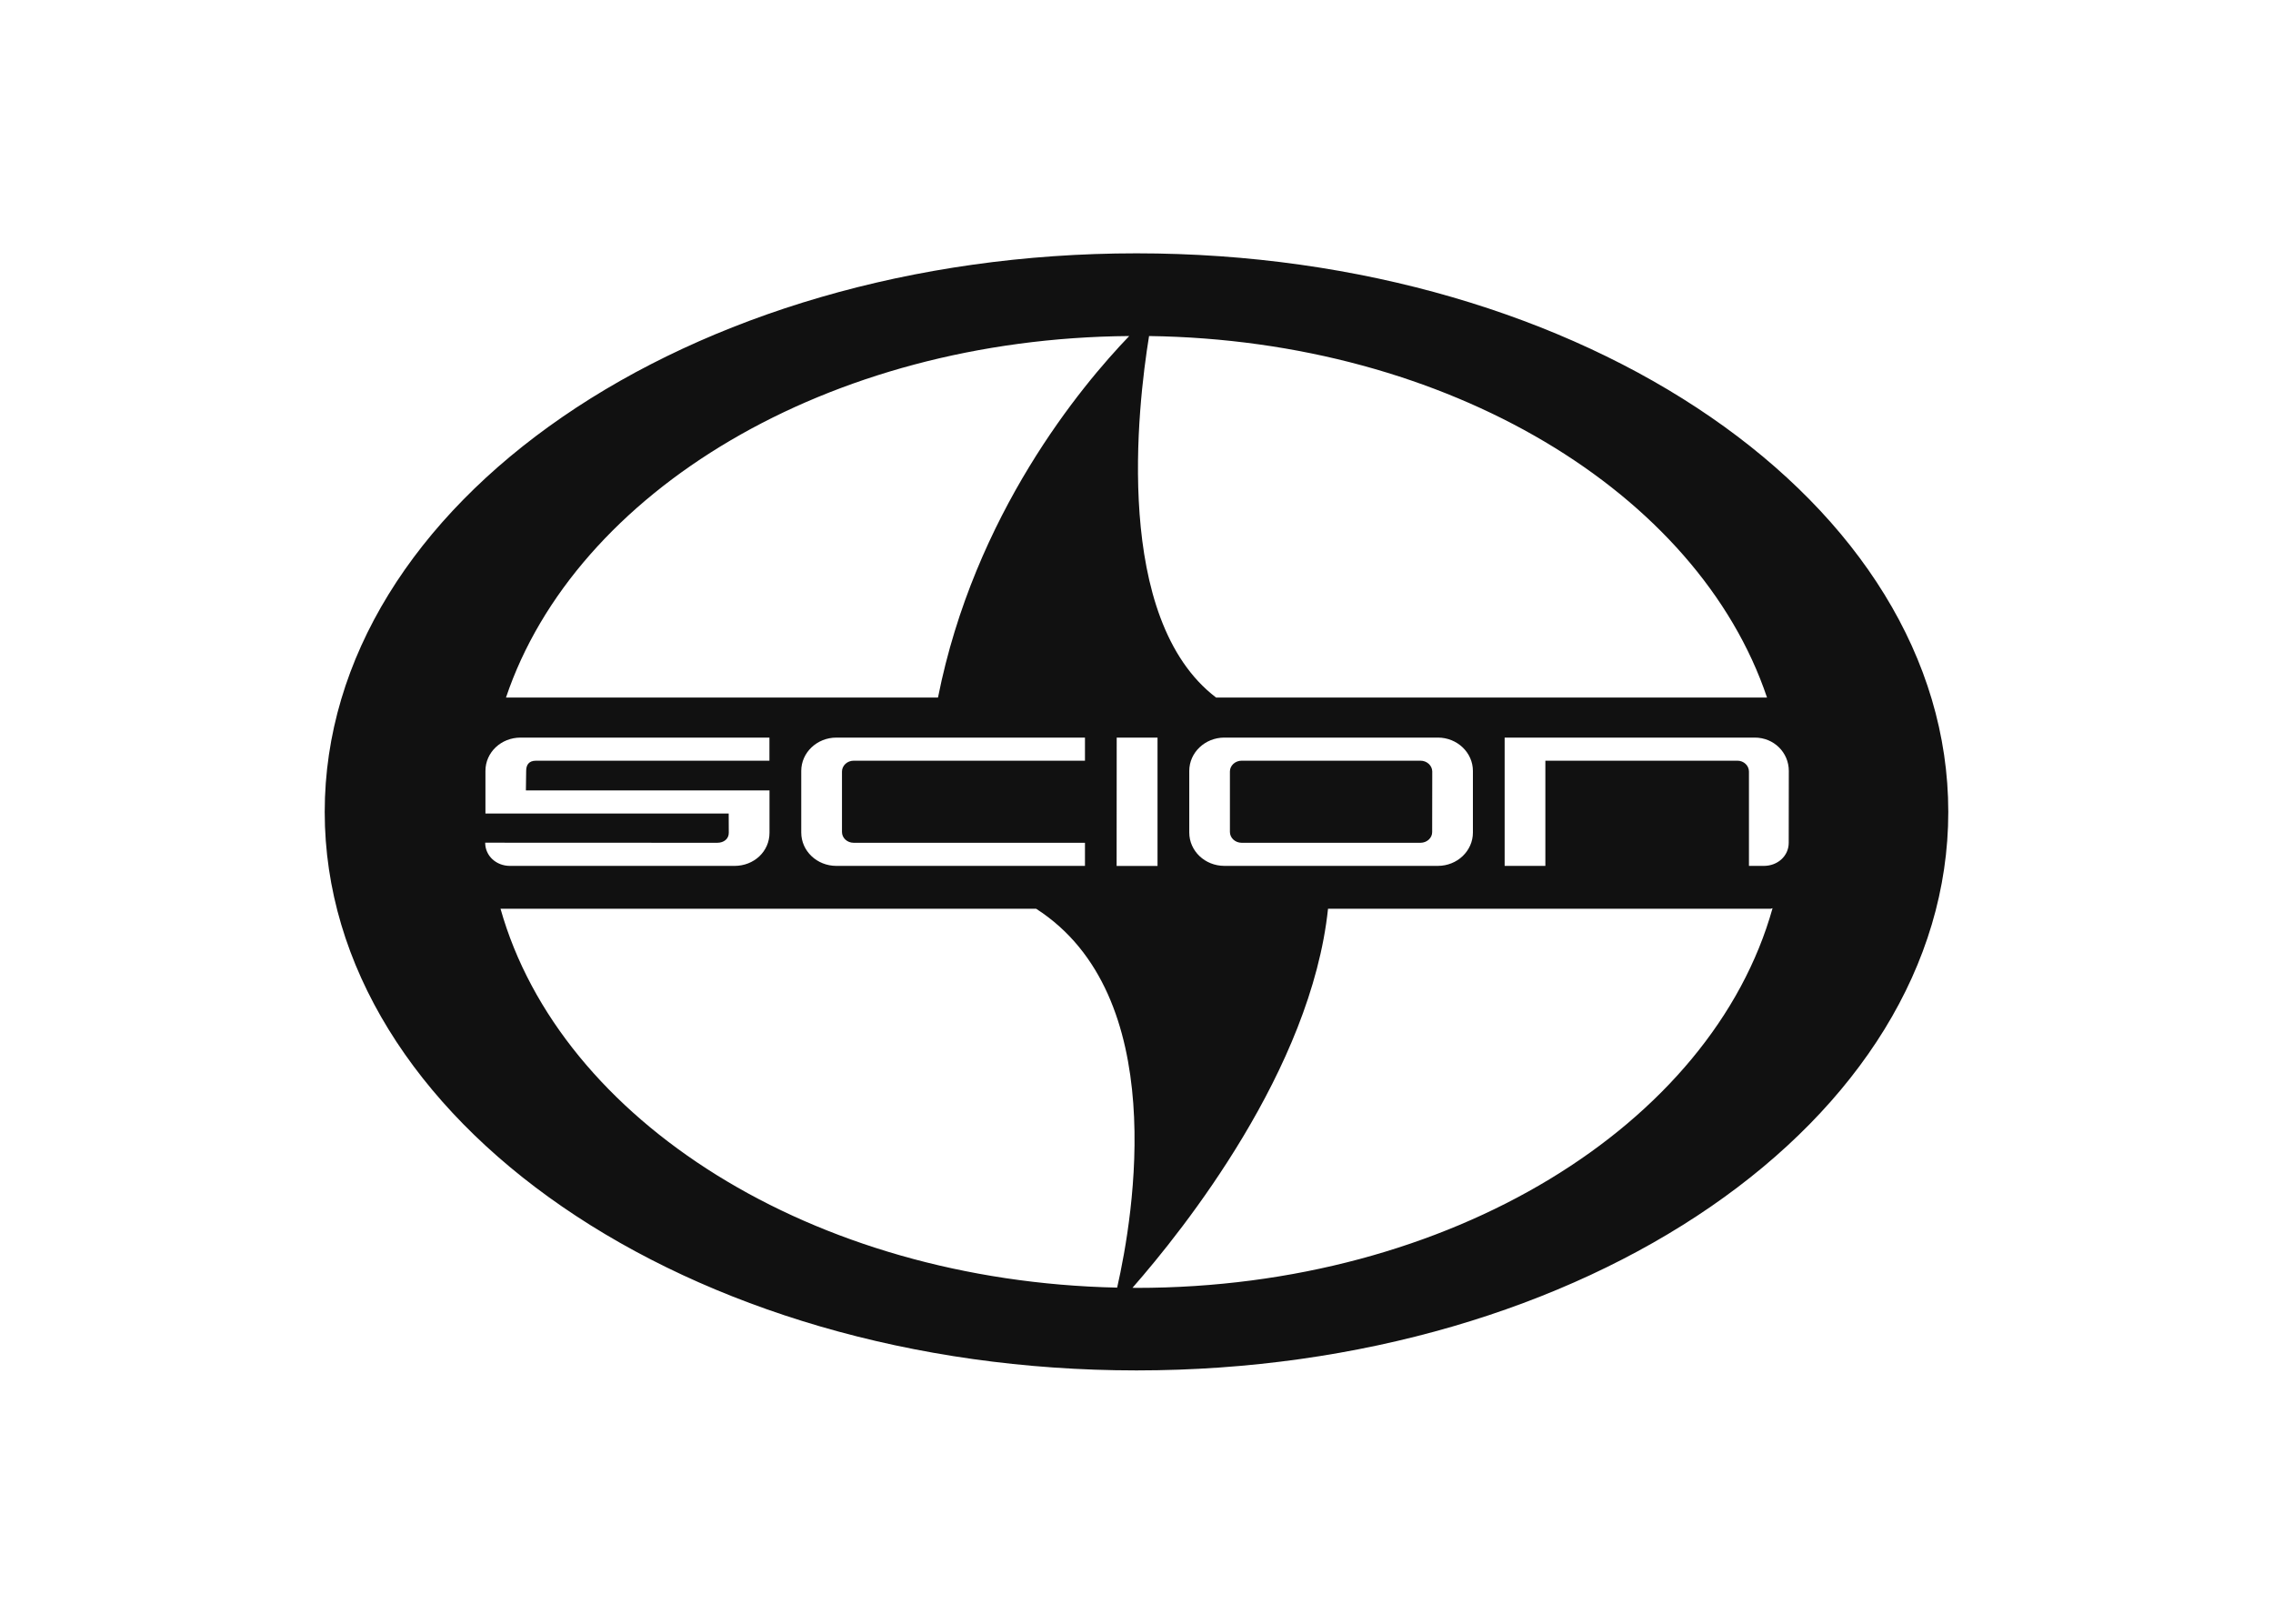
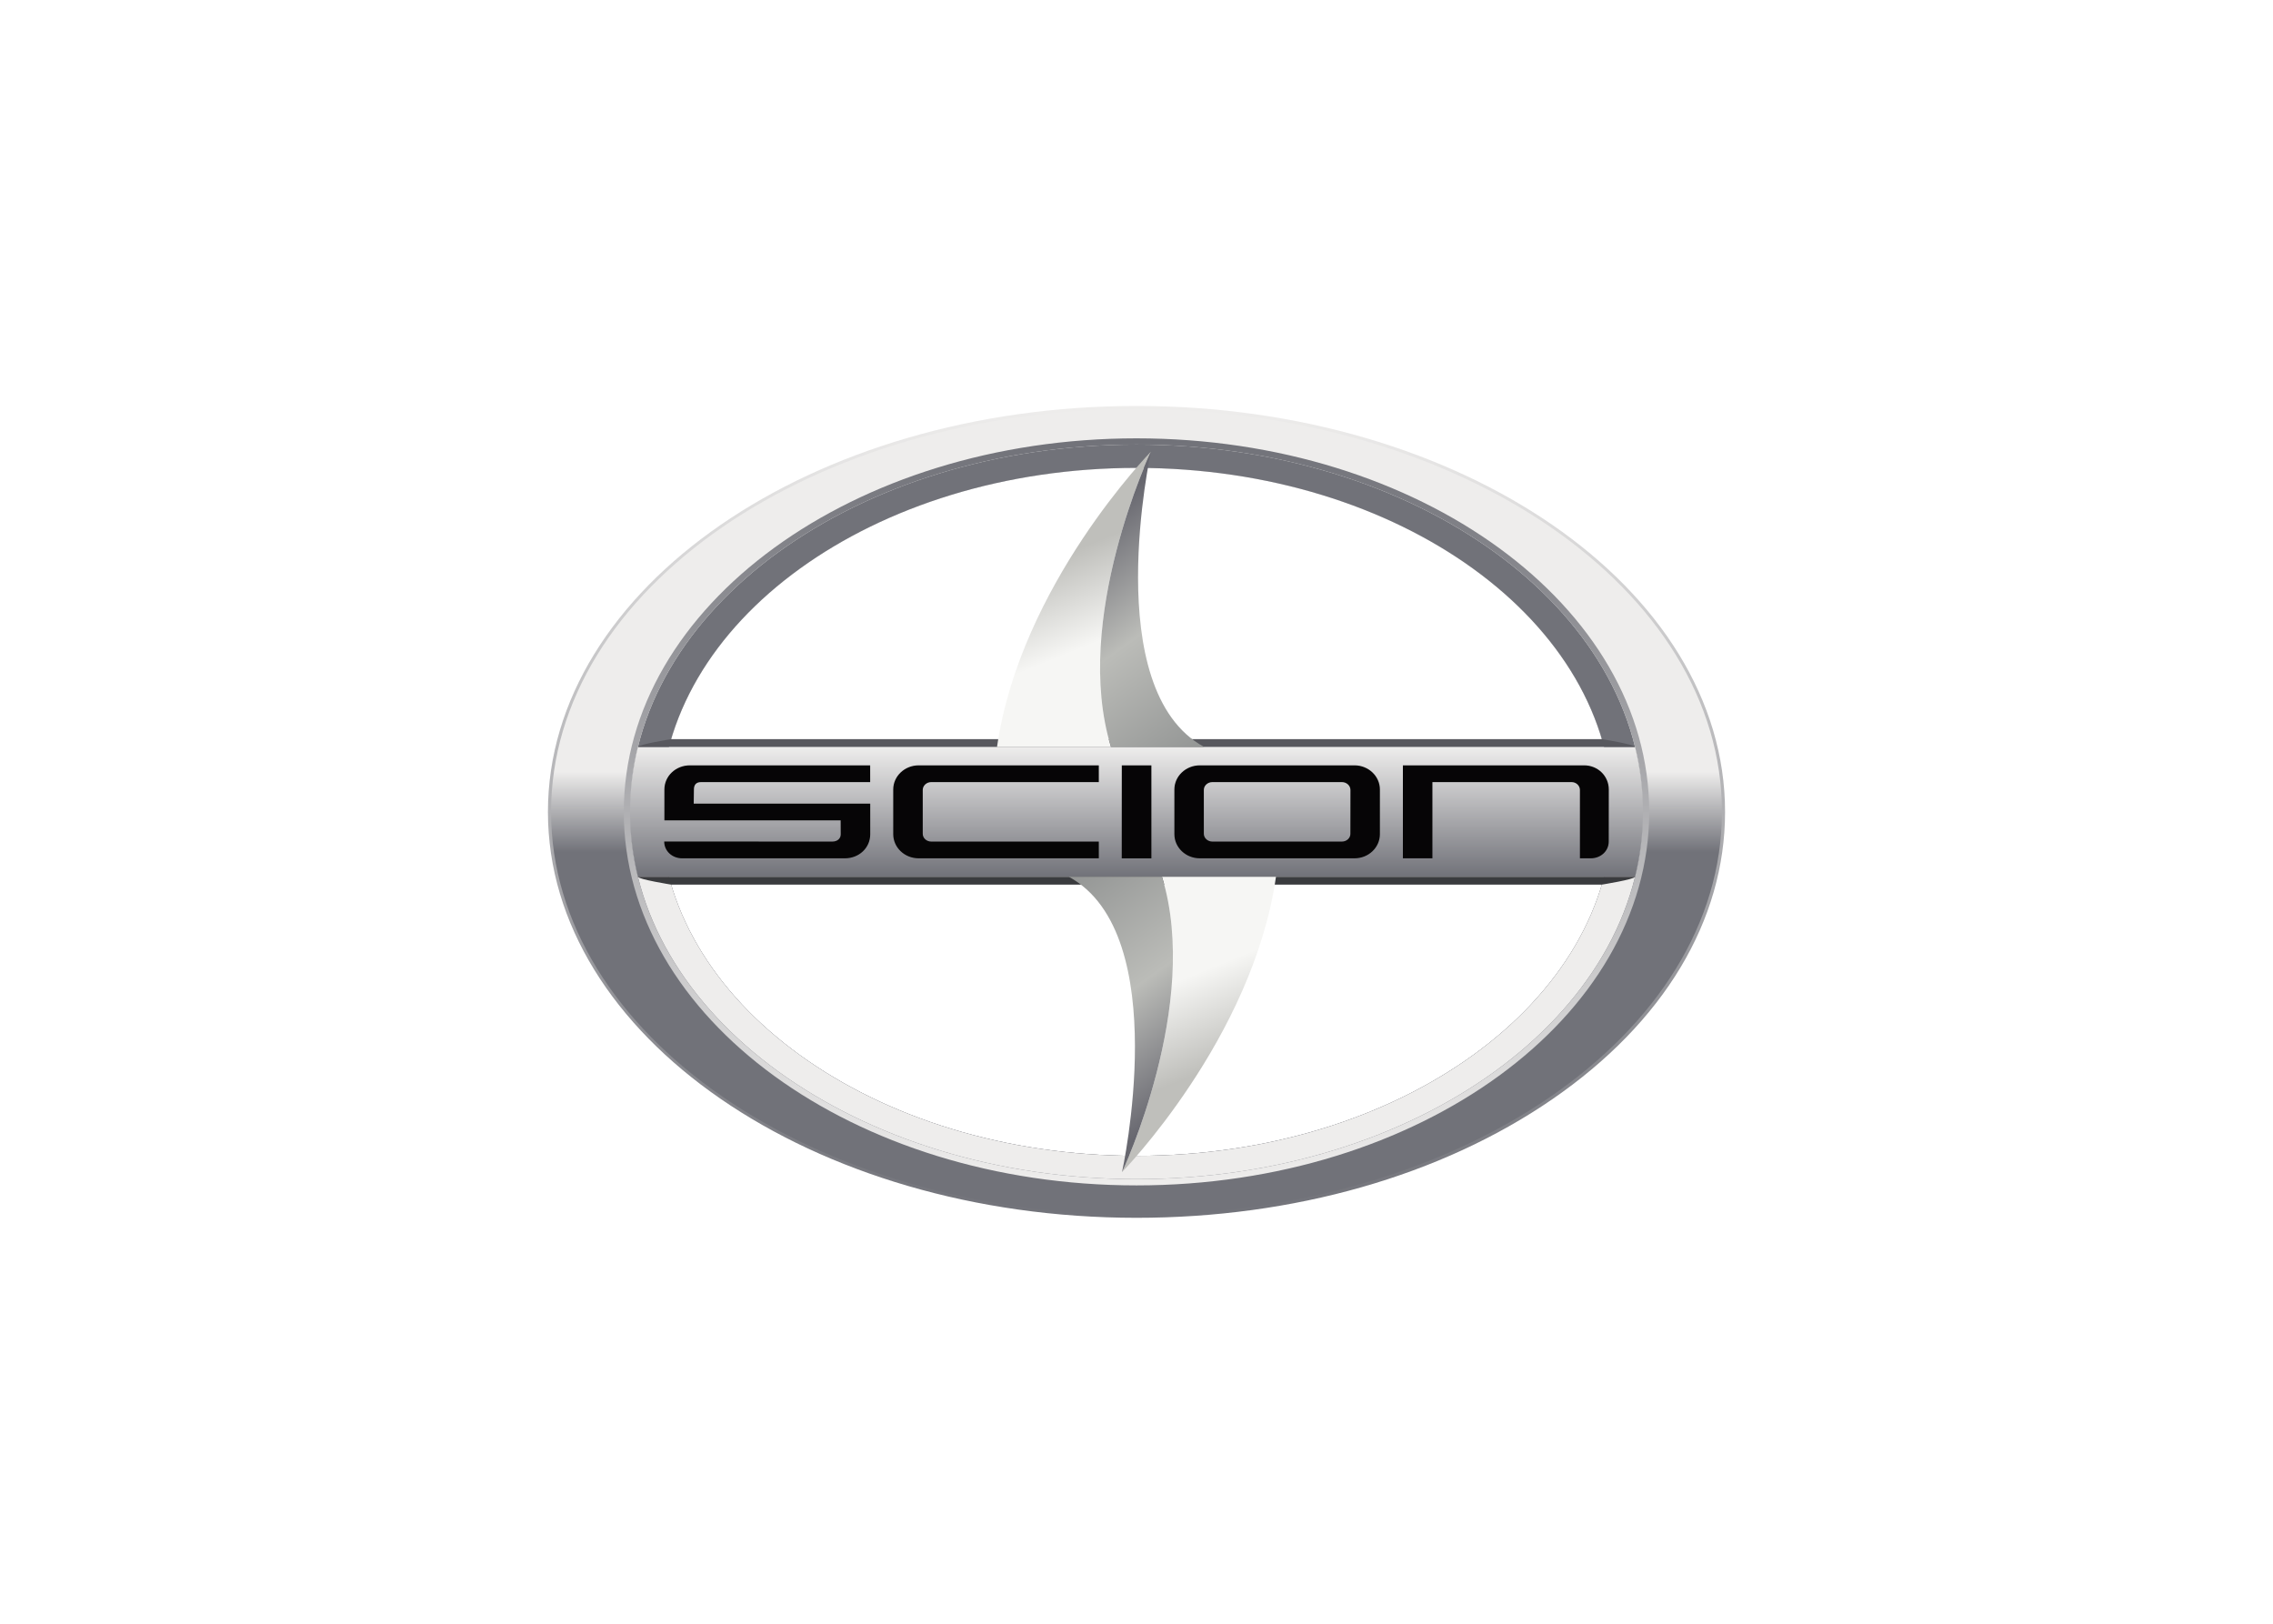
- <svg xmlns="http://www.w3.org/2000/svg" clip-rule="evenodd" fill-rule="evenodd" viewBox="0 0 560 400">
-   <path d="m280.011 62.406c110.429 0 199.989 61.602 199.989 137.604 0 75.982-89.537 137.584-199.989 137.584-110.476 0-200.011-61.602-200.011-137.584 0-76.002 89.535-137.604 200.011-137.604zm0 254.858c77.263 0 141.733-40.141 156.695-93.533l-.453.132h-109.065c-4.19 39.64-35.535 78.956-48.176 93.379zm-156.699-93.401c14.726 52.22 76.831 91.729 151.92 93.335 4.062-17.855 13.185-72.048-19.963-93.335zm161.868-10.534v-31.627h-10.057l-.021 31.627zm-95.616-25.935v-5.69h-61.32c-4.757 0-8.646 3.606-8.646 8.21v10.49h59.931l.02 4.736c.023 1.455-1.151 2.477-2.845 2.477l-57.17-.023c0 3.259 2.736 5.713 6.102 5.715h55.322c4.8 0 8.624-3.542 8.624-8.166v-10.429h-60.016l.066-4.8c0-1.432.608-2.519 2.433-2.52zm251.123 20.223.023-17.705c0-4.518-3.651-8.21-8.39-8.21h-61.62v31.605h10.033v-25.915h47.311c1.582 0 2.845 1.218 2.845 2.672v23.243h3.694c3.366-.001 6.104-2.431 6.104-5.69zm-173.382-20.223v-5.69h-61.256c-4.778 0-8.645 3.692-8.645 8.21v15.183c0 4.538 3.865 8.21 8.645 8.21h61.256v-5.69h-56.977c-1.63 0-2.889-1.218-2.889-2.652v-14.899c0-1.433 1.259-2.671 2.889-2.672zm86.951 25.91c4.757 0 8.624-3.671 8.624-8.209v-15.183c0-4.518-3.867-8.21-8.624-8.21h-52.609c-4.78 0-8.647 3.692-8.647 8.21v15.183c0 4.538 3.867 8.209 8.647 8.209zm-4.304-25.912c1.632 0 2.891 1.218 2.914 2.652l-.023 14.921c.02 1.434-1.259 2.652-2.891 2.652h-44.031c-1.627 0-2.906-1.218-2.906-2.672v-14.901c0-1.434 1.279-2.652 2.906-2.652zm-118.858-15.554c8.969-45.181 35.255-76.721 47.113-89.057-74.352.587-136.475 38.316-153.548 89.057zm52.001-89.057c-2.845 17.466-8.885 69.684 16.51 89.057h135.738c-16.99-50.459-78.506-88.037-152.248-89.057z" fill="#111" />
+ <svg xmlns="http://www.w3.org/2000/svg" xmlns:xlink="http://www.w3.org/1999/xlink" clip-rule="evenodd" fill-rule="evenodd" stroke-linejoin="round" stroke-miterlimit="1.414" viewBox="0 0 560 400">
+   <linearGradient id="a">
+     <stop offset="0" stop-color="#717279" />
+     <stop offset="1" stop-color="#eeedec" />
+   </linearGradient>
+   <linearGradient id="b" gradientTransform="matrix(-.0001 -259.47 259.47 -.0001 188.123 259.471)" gradientUnits="userSpaceOnUse" x1="0" x2="1" xlink:href="#a" y1="0" y2="0" />
+   <linearGradient id="c">
+     <stop offset="0" stop-color="#717279" />
+     <stop offset=".45" stop-color="#717279" />
+     <stop offset=".55" stop-color="#eeedec" />
+     <stop offset="1" stop-color="#eeedec" />
+   </linearGradient>
+   <linearGradient id="d" gradientTransform="matrix(-.0001 -257.47 257.47 -.0001 188.123 258.471)" gradientUnits="userSpaceOnUse" x1="0" x2="1" xlink:href="#c" y1="0" y2="0" />
+   <linearGradient id="e" gradientTransform="matrix(-.0001 234.756 -234.756 -.0001 188.123 12.3574)" gradientUnits="userSpaceOnUse" x1="0" x2="1" xlink:href="#c" y1="0" y2="0" />
+   <linearGradient id="f" gradientTransform="matrix(-.0001 238.756 -238.756 -.0001 188.123 10.3574)" gradientUnits="userSpaceOnUse" x1="0" x2="1" xlink:href="#a" y1="0" y2="0" />
+   <linearGradient id="g" gradientTransform="matrix(0 -41.4996 41.4996 0 188.123 150.485)" gradientUnits="userSpaceOnUse" x1="0" x2="1" xlink:href="#a" y1="0" y2="0" />
+   <linearGradient id="h">
+     <stop offset="0" stop-color="#bfbfbb" />
+     <stop offset=".01" stop-color="#bfbfbb" />
+     <stop offset="1" stop-color="#f6f6f4" />
+   </linearGradient>
+   <linearGradient id="i" gradientTransform="matrix(11.3334 28 -28 11.3334 162.589 48.0752)" gradientUnits="userSpaceOnUse" x1="0" x2="1" xlink:href="#h" y1="0" y2="0" />
+   <linearGradient id="j">
+     <stop offset="0" stop-color="#67676f" />
+     <stop offset=".01" stop-color="#67676f" />
+     <stop offset=".5" stop-color="#bbbcb8" />
+     <stop offset="1" stop-color="#959796" />
+   </linearGradient>
+   <linearGradient id="k" gradientTransform="matrix(46.6665 64.666 -64.666 46.6665 169.321 38.1885)" gradientUnits="userSpaceOnUse" x1="0" x2="1" xlink:href="#j" y1="0" y2="0" />
+   <linearGradient id="l" gradientTransform="matrix(-11.3334 -28 28 -11.3334 213.656 211.395)" gradientUnits="userSpaceOnUse" x1="0" x2="1" xlink:href="#h" y1="0" y2="0" />
+   <linearGradient id="m" gradientTransform="matrix(-46.6666 -64.666 64.666 -46.6666 206.924 221.283)" gradientUnits="userSpaceOnUse" x1="0" x2="1" xlink:href="#j" y1="0" y2="0" />
+   <g fill-rule="nonzero" transform="matrix(.770799 0 0 .770799 134.995 100)">
+     <path d="m188.133 0c-103.737 0-188.133 58.204-188.133 129.746 0 71.53 84.396 129.725 188.133 129.725 50.18 0 97.37-13.453 132.876-37.881 35.62-24.505 55.236-57.123 55.236-91.844.001-71.542-84.386-129.746-188.112-129.746zm-.002 239.669c-84.045 0-152.16-49.219-152.16-109.925 0-60.725 68.115-109.942 152.16-109.942 84.012 0 152.144 49.218 152.144 109.942 0 60.706-68.114 109.925-152.144 109.925z" fill="url(#b)" />
+     <path d="m188.133 1c-103.362 0-187.133 57.636-187.133 128.746 0 71.088 83.771 128.725 187.133 128.725 103.342 0 187.112-57.637 187.112-128.725.001-71.11-83.79-128.746-187.112-128.746zm-.002 238.669c-84.045 0-152.16-49.219-152.16-109.925 0-60.725 68.115-109.942 152.16-109.942 84.012 0 152.144 49.218 152.144 109.942 0 60.706-68.114 109.925-152.144 109.925z" fill="url(#d)" />
+     <path d="m188.131 12.357c-89.417 0-161.886 52.551-161.886 117.387 0 64.817 72.47 117.369 161.886 117.369 89.401 0 161.869-52.552 161.869-117.369 0-64.836-72.486-117.387-161.869-117.387zm0 227.312c-84.045 0-152.16-49.219-152.16-109.925 0-60.725 68.115-109.942 152.16-109.942 84.012 0 152.144 49.218 152.144 109.942 0 60.706-68.114 109.925-152.144 109.925z" fill="url(#e)" />
+     <path d="m188.131 10.357c-90.367 0-163.886 53.557-163.886 119.387 0 65.82 73.519 119.369 163.886 119.369 90.357 0 163.869-53.549 163.869-119.369 0-65.83-73.511-119.387-163.869-119.387zm0 236.756c-89.417 0-161.886-52.552-161.886-117.369 0-64.836 72.47-117.387 161.886-117.387 89.383 0 161.869 52.551 161.869 117.387 0 64.818-72.467 117.369-161.869 117.369z" fill="url(#f)" />
+     <path d="m347.477 108.985h-318.709c-1.658 6.738-2.523 13.675-2.523 20.759 0 7.077.865 14.009 2.521 20.741h318.714c1.656-6.732 2.521-13.664 2.521-20.741-.001-7.084-.866-14.02-2.524-20.759z" fill="url(#g)" />
+     <path d="m336.852 106.485h-297.458s-10.419 1.663-10.625 2.5h318.709c-.207-.837-10.626-2.5-10.626-2.5z" fill="#58585e" />
+     <g fill="#3a3b3e">
+       <path d="m38.688 150.485h-9.921c.206.837 10.623 2.5 10.623 2.5h297.466s10.415-1.664 10.621-2.5h-9.919z" />
+       <path d="m347.499 150.404c-.007.027-.015.054-.021.081h.003c.006-.027.011-.054.018-.081z" />
+       <path d="m28.766 150.485h.001c-.004-.017-.009-.033-.013-.05.004.017.008.034.012.05z" />
+     </g>
+     <path d="m192.745 14.607s-41.77 42.677-49.203 94.378h36.43c-12.556-40.838 12.773-94.378 12.773-94.378z" fill="url(#i)" />
+     <path d="m179.972 108.985h29.773c-33.667-18.334-17-94.378-17-94.378s-25.329 53.54-12.773 94.378z" fill="url(#k)" />
+     <path d="m183.5 244.863s41.77-42.677 49.203-94.378h-36.43c12.557 40.838-12.773 94.378-12.773 94.378z" fill="url(#l)" />
+     <path d="m196.274 150.485h-29.774c33.667 18.334 17 94.378 17 94.378s25.33-53.54 12.774-94.378z" fill="url(#m)" />
+     <path d="m339.062 139.229c0 3.063-2.572 5.352-5.738 5.352h-3.47v-21.849c0-1.369-1.185-2.512-2.675-2.512h-44.475v24.36h-9.434v-29.71h57.931c4.45 0 7.881 3.471 7.881 7.719zm-301.898-.017 53.743.018c1.593 0 2.695-.959 2.675-2.327l-.02-4.45h-56.337v-9.862c0-4.33 3.654-7.719 8.127-7.719h57.643v5.35h-54.049c-1.715 0-2.287 1.021-2.287 2.369l-.062 4.514h56.418v9.799c0 4.35-3.594 7.679-8.106 7.679h-52.008c-3.164-.002-5.737-2.311-5.737-5.371zm82.636-2.473c0 1.348 1.185 2.49 2.715 2.49h53.561v5.352h-57.583c-4.492 0-8.126-3.452-8.126-7.719v-14.272c0-4.248 3.634-7.719 8.126-7.719h57.583v5.35h-53.561c-1.53 0-2.715 1.164-2.715 2.512zm73.082-21.868v29.729h-9.476l.02-29.729zm73.039 7.719v14.272c0 4.267-3.635 7.719-8.108 7.719h-49.453c-4.492 0-8.128-3.452-8.128-7.719v-14.272c0-4.248 3.636-7.719 8.128-7.719h49.453c4.474 0 8.108 3.471 8.108 7.719zm-12.151-2.369h-41.389c-1.531 0-2.737 1.143-2.737 2.49v14.008c0 1.368 1.206 2.511 2.737 2.511h41.389c1.532 0 2.737-1.143 2.718-2.49l.02-14.028c-.02-1.349-1.206-2.491-2.738-2.491z" fill="#060506" />
+   </g>
</svg>
